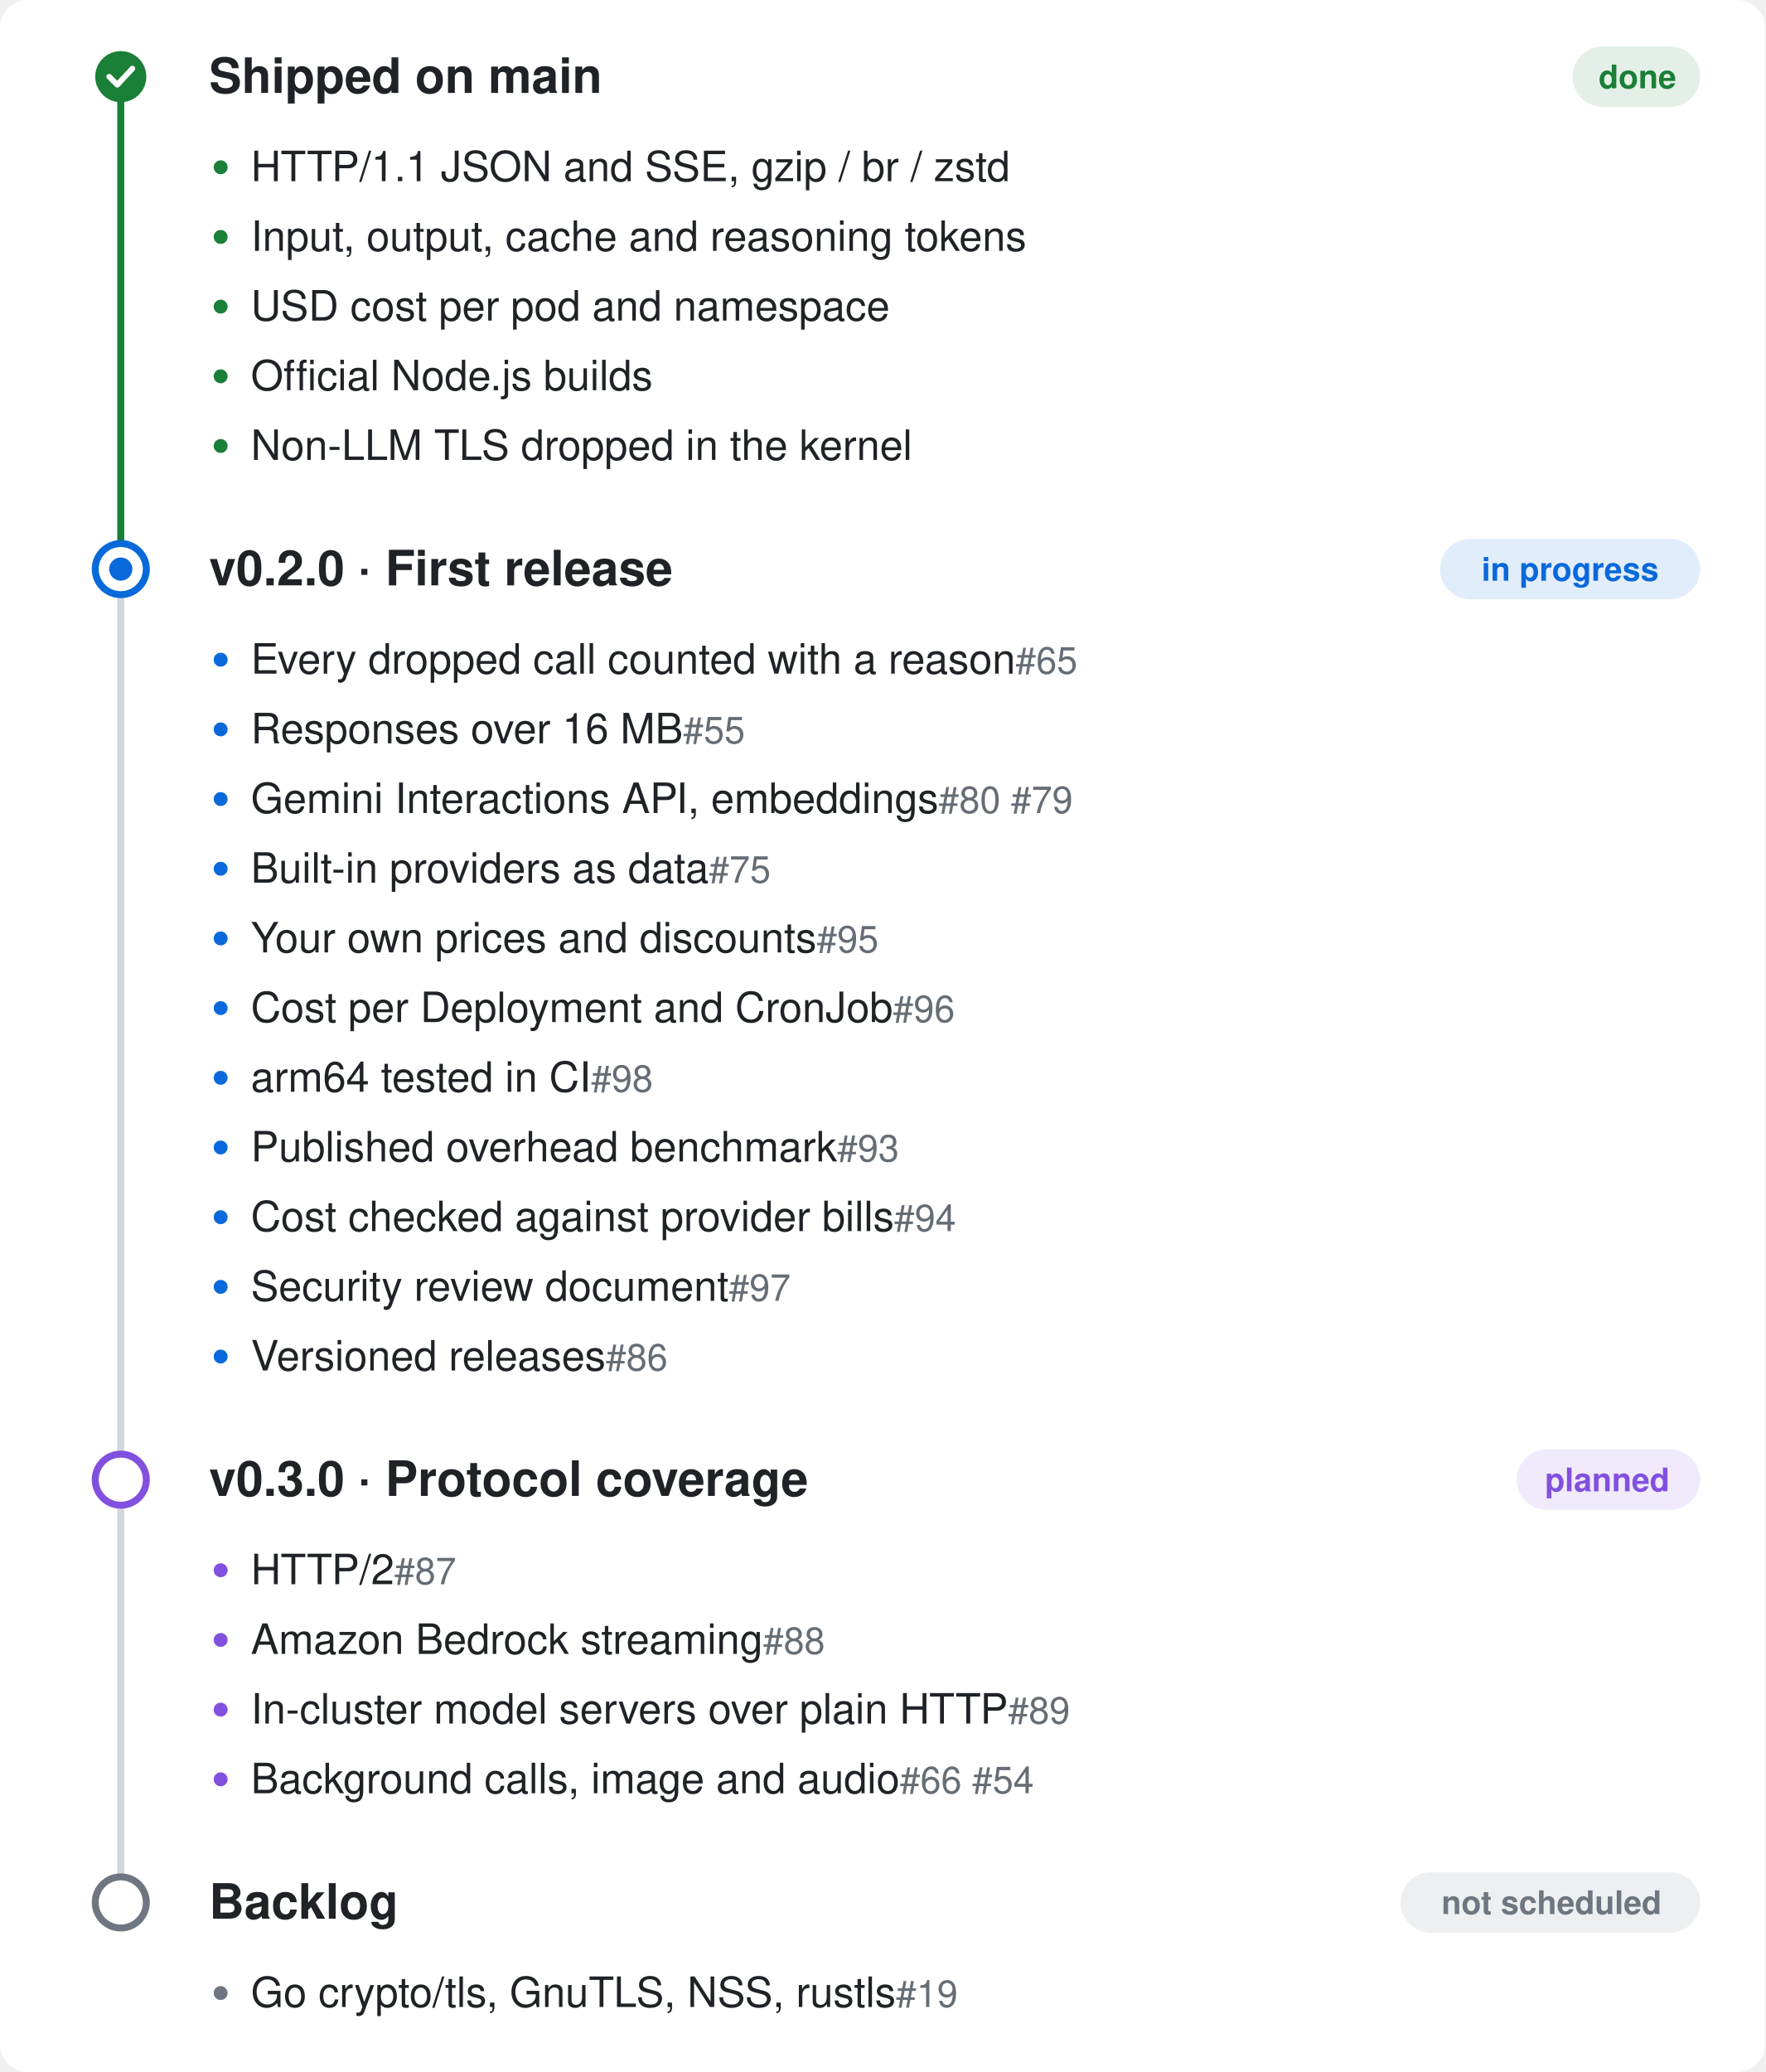
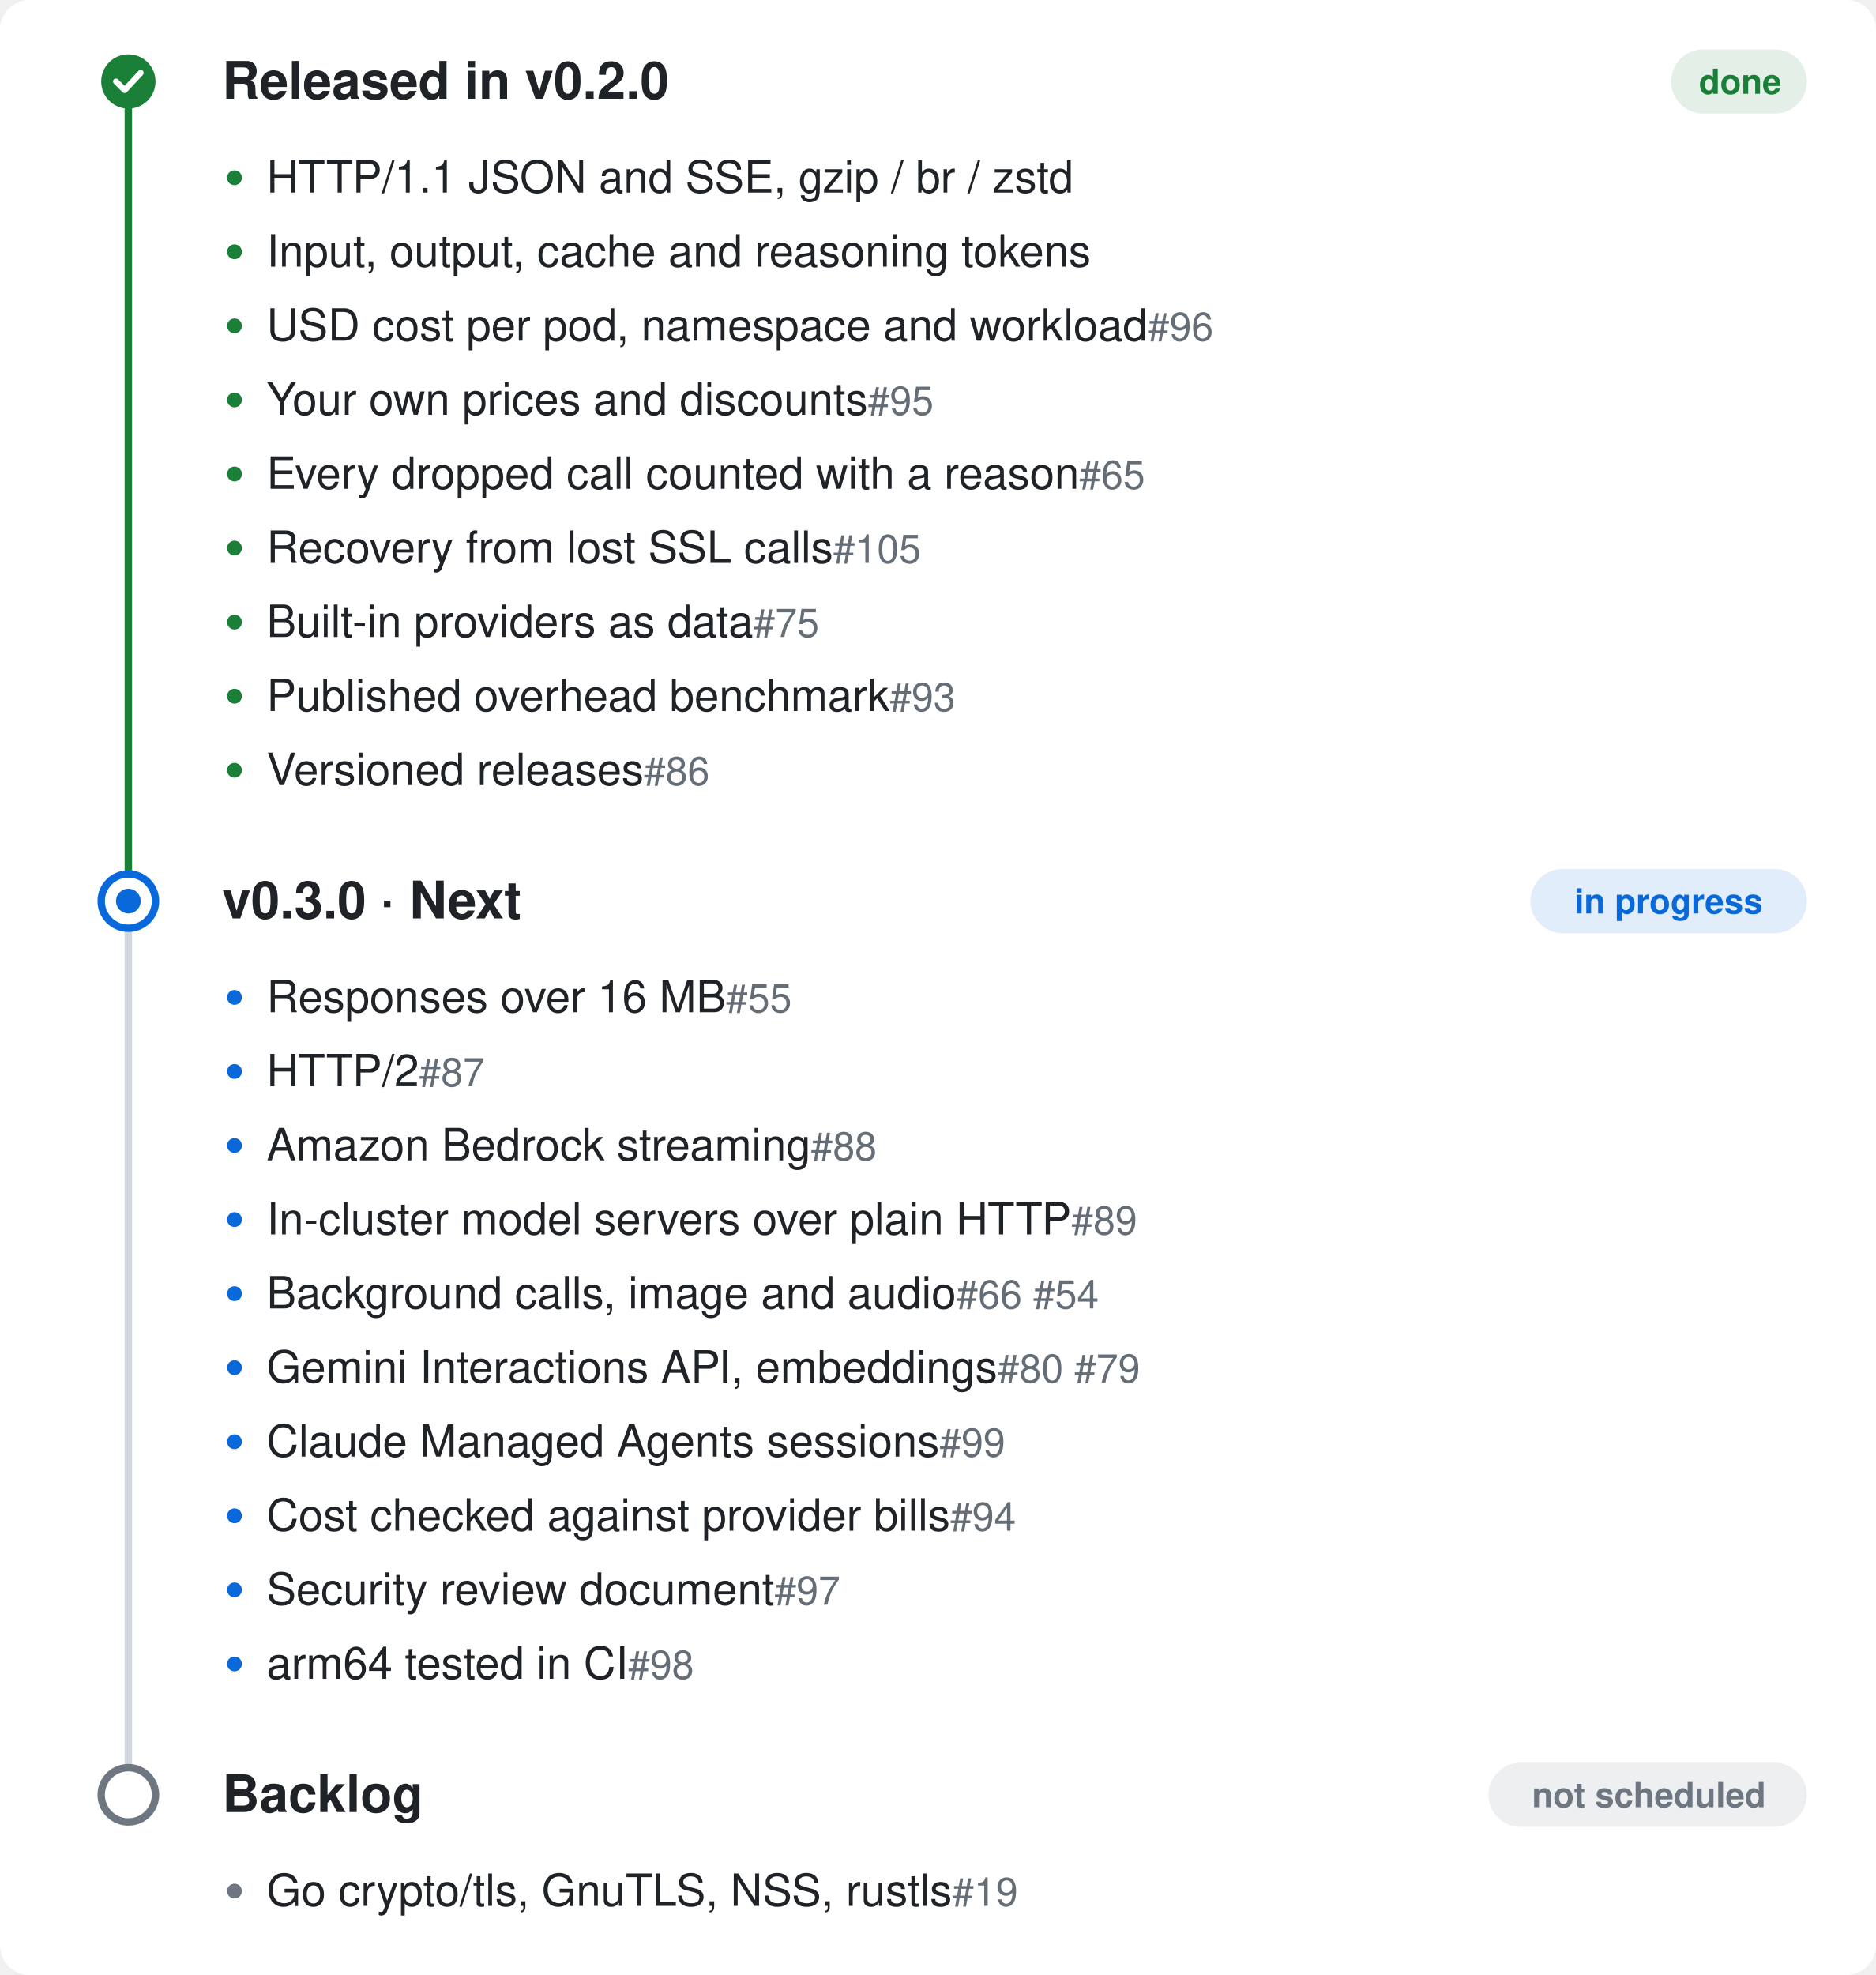
- <svg xmlns="http://www.w3.org/2000/svg" viewBox="0 0 760 892" width="760" height="892" font-family="-apple-system, BlinkMacSystemFont, 'Segoe UI', Helvetica, Arial, sans-serif">
-   <rect width="760" height="892" rx="12" fill="#ffffff" />
-   <line x1="52" y1="33" x2="52" y2="819" stroke="#d0d7de" stroke-width="3" />
-   <line x1="52" y1="33" x2="52" y2="245" stroke="#1a7f37" stroke-width="3" />
+ <svg xmlns="http://www.w3.org/2000/svg" viewBox="0 0 760 800" width="760" height="800" font-family="-apple-system, BlinkMacSystemFont, 'Segoe UI', Helvetica, Arial, sans-serif">
+   <rect width="760" height="800" rx="12" fill="#ffffff" />
+   <line x1="52" y1="33" x2="52" y2="727" stroke="#d0d7de" stroke-width="3" />
+   <line x1="52" y1="33" x2="52" y2="365" stroke="#1a7f37" stroke-width="3" />
  <circle cx="52" cy="33" r="11" fill="#1a7f37" />
  <path d="M47 33 l3.5 3.5 l6.5 -7" stroke="#ffffff" stroke-width="2.4" fill="none" stroke-linecap="round" stroke-linejoin="round" />
-   <circle cx="52" cy="245" r="11" fill="#ffffff" stroke="#0969da" stroke-width="3" />
-   <circle cx="52" cy="245" r="5" fill="#0969da" />
-   <circle cx="52" cy="637" r="11" fill="#ffffff" stroke="#8250df" stroke-width="3" />
-   <circle cx="52" cy="819" r="11" fill="#ffffff" stroke="#6e7781" stroke-width="3" />
-   <text x="90" y="40" font-size="21" font-weight="700" fill="#1f2328">Shipped on main</text>
+   <circle cx="52" cy="365" r="11" fill="#ffffff" stroke="#0969da" stroke-width="3" />
+   <circle cx="52" cy="365" r="5" fill="#0969da" />
+   <circle cx="52" cy="727" r="11" fill="#ffffff" stroke="#6e7781" stroke-width="3" />
+   <text x="90" y="40" font-size="21" font-weight="700" fill="#1f2328">Released in v0.2.0</text>
  <rect x="677" y="20" width="55" height="26" rx="13" fill="#1a7f37" fill-opacity="0.12" />
  <text x="705" y="38" text-anchor="middle" font-size="14" font-weight="600" fill="#1a7f37">done</text>
  <circle cx="95" cy="72" r="3" fill="#1a7f37" />
  <text x="108" y="78" font-size="18" fill="#1f2328">HTTP/1.1 JSON and SSE, gzip / br / zstd</text>
  <circle cx="95" cy="102" r="3" fill="#1a7f37" />
  <text x="108" y="108" font-size="18" fill="#1f2328">Input, output, cache and reasoning tokens</text>
  <circle cx="95" cy="132" r="3" fill="#1a7f37" />
-   <text x="108" y="138" font-size="18" fill="#1f2328">USD cost per pod and namespace</text>
+   <text x="108" y="138" font-size="18" fill="#1f2328">USD cost per pod, namespace and workload<tspan fill="#656d76" font-size="16">  #96</tspan>
+   </text>
  <circle cx="95" cy="162" r="3" fill="#1a7f37" />
-   <text x="108" y="168" font-size="18" fill="#1f2328">Official Node.js builds</text>
+   <text x="108" y="168" font-size="18" fill="#1f2328">Your own prices and discounts<tspan fill="#656d76" font-size="16">  #95</tspan>
+   </text>
  <circle cx="95" cy="192" r="3" fill="#1a7f37" />
-   <text x="108" y="198" font-size="18" fill="#1f2328">Non-LLM TLS dropped in the kernel</text>
-   <text x="90" y="252" font-size="21" font-weight="700" fill="#1f2328">v0.2.0 · First release</text>
-   <rect x="620" y="232" width="112" height="26" rx="13" fill="#0969da" fill-opacity="0.12" />
-   <text x="676" y="250" text-anchor="middle" font-size="14" font-weight="600" fill="#0969da">in progress</text>
-   <circle cx="95" cy="284" r="3" fill="#0969da" />
-   <text x="108" y="290" font-size="18" fill="#1f2328">Every dropped call counted with a reason<tspan fill="#656d76" font-size="16">  #65</tspan>
+   <text x="108" y="198" font-size="18" fill="#1f2328">Every dropped call counted with a reason<tspan fill="#656d76" font-size="16">  #65</tspan>
  </text>
-   <circle cx="95" cy="314" r="3" fill="#0969da" />
-   <text x="108" y="320" font-size="18" fill="#1f2328">Responses over 16 MB<tspan fill="#656d76" font-size="16">  #55</tspan>
+   <circle cx="95" cy="222" r="3" fill="#1a7f37" />
+   <text x="108" y="228" font-size="18" fill="#1f2328">Recovery from lost SSL calls<tspan fill="#656d76" font-size="16">  #105</tspan>
  </text>
-   <circle cx="95" cy="344" r="3" fill="#0969da" />
-   <text x="108" y="350" font-size="18" fill="#1f2328">Gemini Interactions API, embeddings<tspan fill="#656d76" font-size="16">  #80 #79</tspan>
+   <circle cx="95" cy="252" r="3" fill="#1a7f37" />
+   <text x="108" y="258" font-size="18" fill="#1f2328">Built-in providers as data<tspan fill="#656d76" font-size="16">  #75</tspan>
  </text>
-   <circle cx="95" cy="374" r="3" fill="#0969da" />
-   <text x="108" y="380" font-size="18" fill="#1f2328">Built-in providers as data<tspan fill="#656d76" font-size="16">  #75</tspan>
+   <circle cx="95" cy="282" r="3" fill="#1a7f37" />
+   <text x="108" y="288" font-size="18" fill="#1f2328">Published overhead benchmark<tspan fill="#656d76" font-size="16">  #93</tspan>
  </text>
+   <circle cx="95" cy="312" r="3" fill="#1a7f37" />
+   <text x="108" y="318" font-size="18" fill="#1f2328">Versioned releases<tspan fill="#656d76" font-size="16">  #86</tspan>
+   </text>
+   <text x="90" y="372" font-size="21" font-weight="700" fill="#1f2328">v0.3.0 · Next</text>
+   <rect x="620" y="352" width="112" height="26" rx="13" fill="#0969da" fill-opacity="0.12" />
+   <text x="676" y="370" text-anchor="middle" font-size="14" font-weight="600" fill="#0969da">in progress</text>
  <circle cx="95" cy="404" r="3" fill="#0969da" />
-   <text x="108" y="410" font-size="18" fill="#1f2328">Your own prices and discounts<tspan fill="#656d76" font-size="16">  #95</tspan>
+   <text x="108" y="410" font-size="18" fill="#1f2328">Responses over 16 MB<tspan fill="#656d76" font-size="16">  #55</tspan>
  </text>
  <circle cx="95" cy="434" r="3" fill="#0969da" />
-   <text x="108" y="440" font-size="18" fill="#1f2328">Cost per Deployment and CronJob<tspan fill="#656d76" font-size="16">  #96</tspan>
+   <text x="108" y="440" font-size="18" fill="#1f2328">HTTP/2<tspan fill="#656d76" font-size="16">  #87</tspan>
  </text>
  <circle cx="95" cy="464" r="3" fill="#0969da" />
-   <text x="108" y="470" font-size="18" fill="#1f2328">arm64 tested in CI<tspan fill="#656d76" font-size="16">  #98</tspan>
+   <text x="108" y="470" font-size="18" fill="#1f2328">Amazon Bedrock streaming<tspan fill="#656d76" font-size="16">  #88</tspan>
  </text>
  <circle cx="95" cy="494" r="3" fill="#0969da" />
-   <text x="108" y="500" font-size="18" fill="#1f2328">Published overhead benchmark<tspan fill="#656d76" font-size="16">  #93</tspan>
+   <text x="108" y="500" font-size="18" fill="#1f2328">In-cluster model servers over plain HTTP<tspan fill="#656d76" font-size="16">  #89</tspan>
  </text>
  <circle cx="95" cy="524" r="3" fill="#0969da" />
-   <text x="108" y="530" font-size="18" fill="#1f2328">Cost checked against provider bills<tspan fill="#656d76" font-size="16">  #94</tspan>
+   <text x="108" y="530" font-size="18" fill="#1f2328">Background calls, image and audio<tspan fill="#656d76" font-size="16">  #66 #54</tspan>
  </text>
  <circle cx="95" cy="554" r="3" fill="#0969da" />
-   <text x="108" y="560" font-size="18" fill="#1f2328">Security review document<tspan fill="#656d76" font-size="16">  #97</tspan>
+   <text x="108" y="560" font-size="18" fill="#1f2328">Gemini Interactions API, embeddings<tspan fill="#656d76" font-size="16">  #80 #79</tspan>
  </text>
  <circle cx="95" cy="584" r="3" fill="#0969da" />
-   <text x="108" y="590" font-size="18" fill="#1f2328">Versioned releases<tspan fill="#656d76" font-size="16">  #86</tspan>
+   <text x="108" y="590" font-size="18" fill="#1f2328">Claude Managed Agents sessions<tspan fill="#656d76" font-size="16">  #99</tspan>
  </text>
-   <text x="90" y="644" font-size="21" font-weight="700" fill="#1f2328">v0.3.0 · Protocol coverage</text>
-   <rect x="653" y="624" width="79" height="26" rx="13" fill="#8250df" fill-opacity="0.12" />
-   <text x="692" y="642" text-anchor="middle" font-size="14" font-weight="600" fill="#8250df">planned</text>
-   <circle cx="95" cy="676" r="3" fill="#8250df" />
-   <text x="108" y="682" font-size="18" fill="#1f2328">HTTP/2<tspan fill="#656d76" font-size="16">  #87</tspan>
+   <circle cx="95" cy="614" r="3" fill="#0969da" />
+   <text x="108" y="620" font-size="18" fill="#1f2328">Cost checked against provider bills<tspan fill="#656d76" font-size="16">  #94</tspan>
  </text>
-   <circle cx="95" cy="706" r="3" fill="#8250df" />
-   <text x="108" y="712" font-size="18" fill="#1f2328">Amazon Bedrock streaming<tspan fill="#656d76" font-size="16">  #88</tspan>
+   <circle cx="95" cy="644" r="3" fill="#0969da" />
+   <text x="108" y="650" font-size="18" fill="#1f2328">Security review document<tspan fill="#656d76" font-size="16">  #97</tspan>
  </text>
-   <circle cx="95" cy="736" r="3" fill="#8250df" />
-   <text x="108" y="742" font-size="18" fill="#1f2328">In-cluster model servers over plain HTTP<tspan fill="#656d76" font-size="16">  #89</tspan>
+   <circle cx="95" cy="674" r="3" fill="#0969da" />
+   <text x="108" y="680" font-size="18" fill="#1f2328">arm64 tested in CI<tspan fill="#656d76" font-size="16">  #98</tspan>
  </text>
-   <circle cx="95" cy="766" r="3" fill="#8250df" />
-   <text x="108" y="772" font-size="18" fill="#1f2328">Background calls, image and audio<tspan fill="#656d76" font-size="16">  #66 #54</tspan>
-   </text>
-   <text x="90" y="826" font-size="21" font-weight="700" fill="#1f2328">Backlog</text>
-   <rect x="603" y="806" width="129" height="26" rx="13" fill="#6e7781" fill-opacity="0.12" />
-   <text x="668" y="824" text-anchor="middle" font-size="14" font-weight="600" fill="#6e7781">not scheduled</text>
-   <circle cx="95" cy="858" r="3" fill="#6e7781" />
-   <text x="108" y="864" font-size="18" fill="#1f2328">Go crypto/tls, GnuTLS, NSS, rustls<tspan fill="#656d76" font-size="16">  #19</tspan>
+   <text x="90" y="734" font-size="21" font-weight="700" fill="#1f2328">Backlog</text>
+   <rect x="603" y="714" width="129" height="26" rx="13" fill="#6e7781" fill-opacity="0.12" />
+   <text x="668" y="732" text-anchor="middle" font-size="14" font-weight="600" fill="#6e7781">not scheduled</text>
+   <circle cx="95" cy="766" r="3" fill="#6e7781" />
+   <text x="108" y="772" font-size="18" fill="#1f2328">Go crypto/tls, GnuTLS, NSS, rustls<tspan fill="#656d76" font-size="16">  #19</tspan>
  </text>
</svg>
